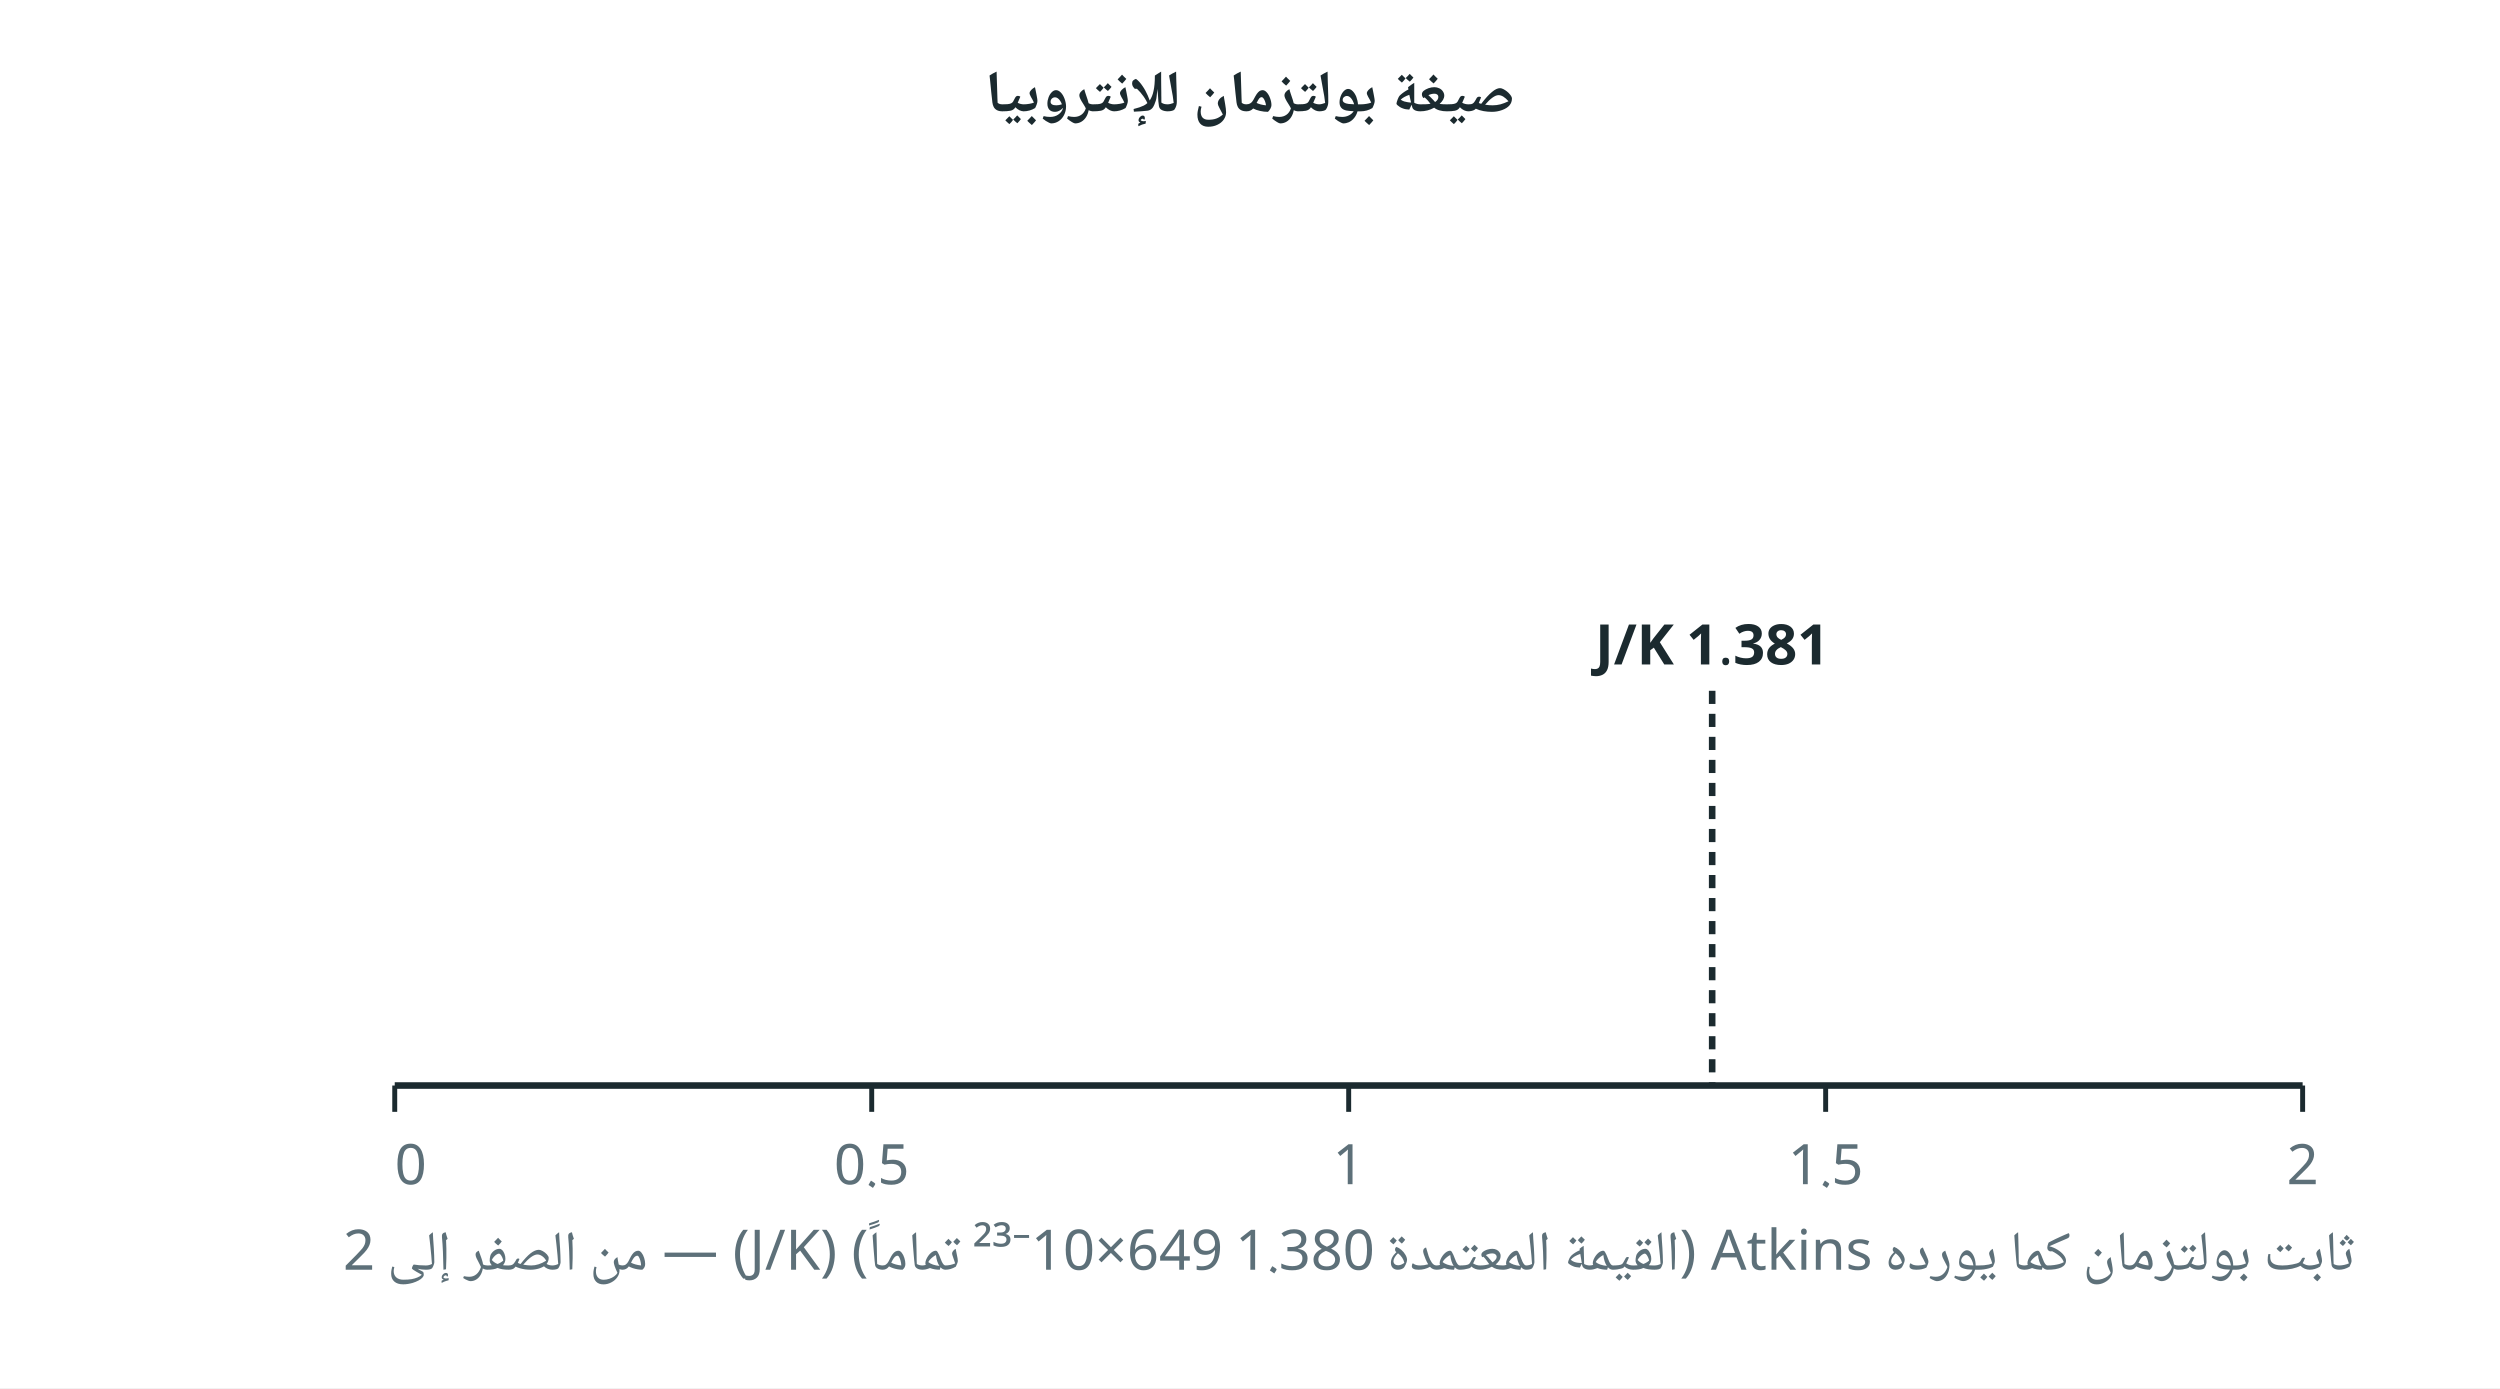
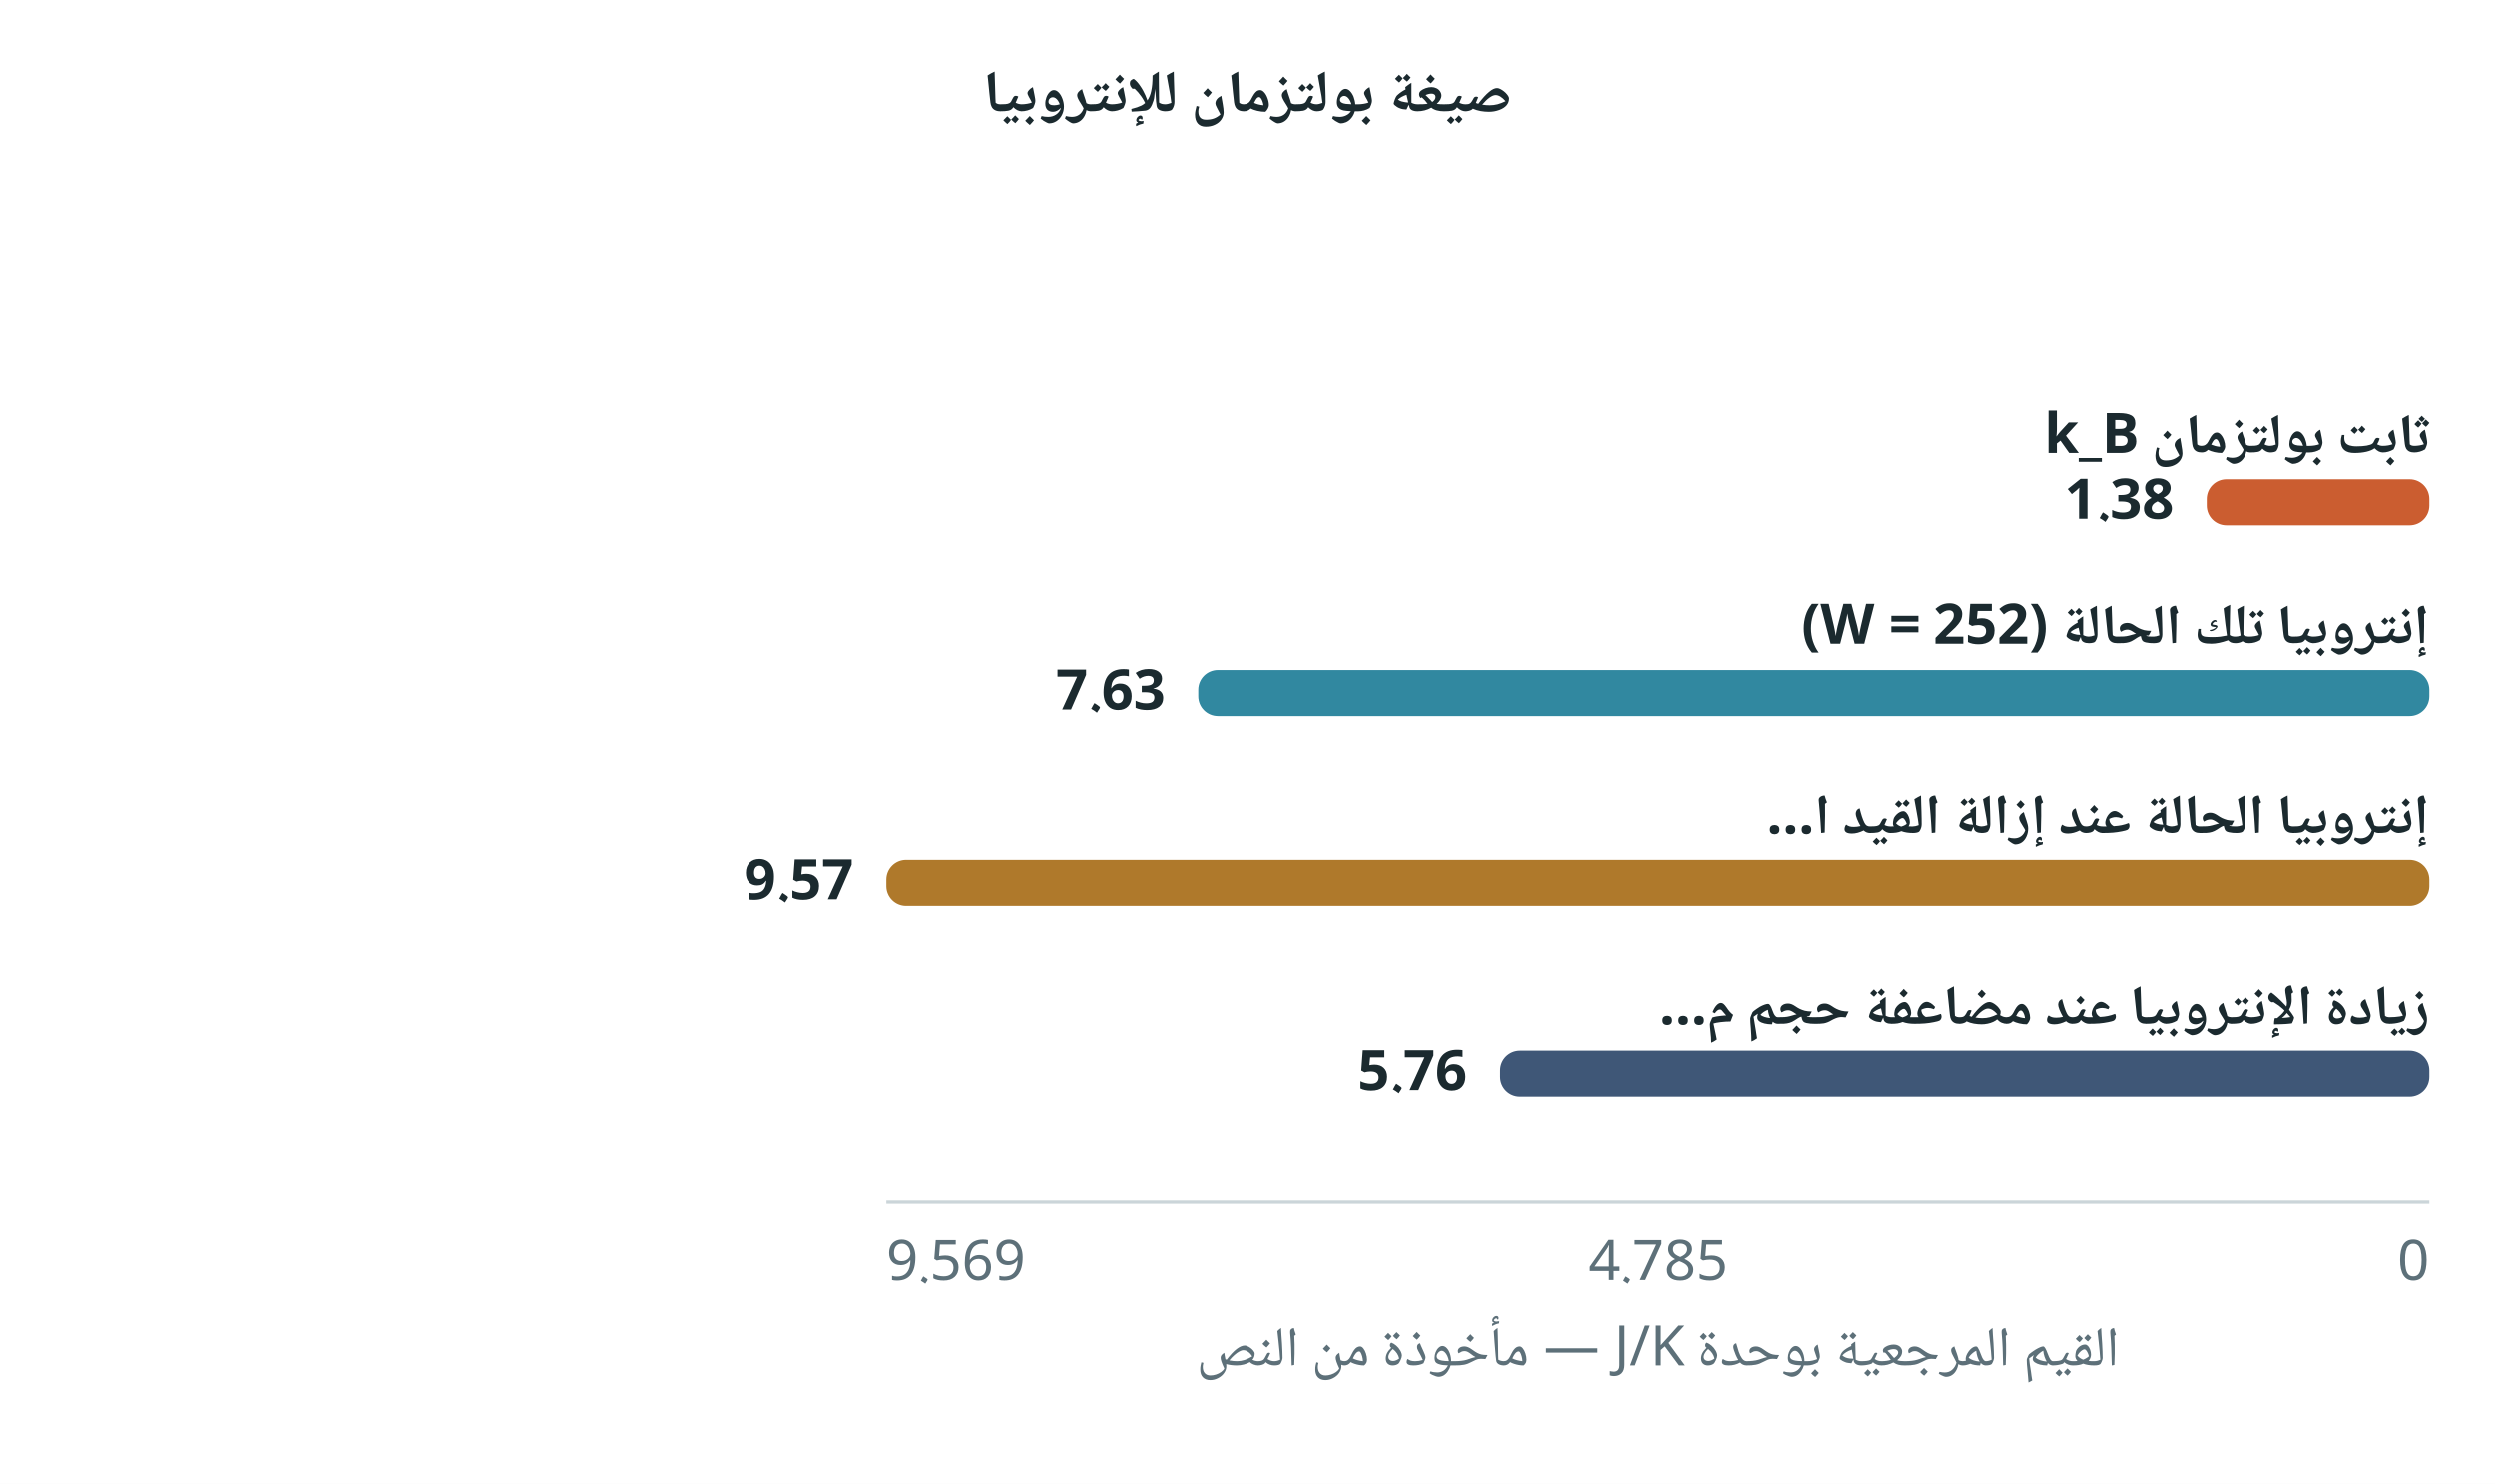
- <svg xmlns="http://www.w3.org/2000/svg" width="760" height="422" viewBox="0 0 760 422" role="img" aria-labelledby="t">
-   <rect width="760" height="422" fill="#ffffff" />
+ <svg xmlns="http://www.w3.org/2000/svg" width="760" height="452" viewBox="0 0 760 452" role="img" aria-labelledby="t">
+   <rect width="760" height="452" fill="#ffffff" />
  <g font-family="'Segoe UI', 'Noto Naskh Arabic', system-ui, sans-serif" direction="rtl">
    <text x="380" y="34" font-size="18" font-weight="700" fill="#1b2a2f" text-anchor="middle">صيغة بولتزمان للإنتروبيا</text>
-     <line x1="120" y1="330" x2="700" y2="330" stroke="#1b2a2f" stroke-width="2" />
-     <line x1="120" y1="330" x2="120" y2="338" stroke="#1b2a2f" stroke-width="1.5" />
-     <text x="120" y="360" font-size="17" font-weight="400" fill="#5d7079" text-anchor="end">0</text>
-     <line x1="265" y1="330" x2="265" y2="338" stroke="#1b2a2f" stroke-width="1.5" />
-     <text x="265" y="360" font-size="17" font-weight="400" fill="#5d7079" text-anchor="middle">0.5</text>
-     <line x1="410" y1="330" x2="410" y2="338" stroke="#1b2a2f" stroke-width="1.5" />
-     <text x="410" y="360" font-size="17" font-weight="400" fill="#5d7079" text-anchor="middle">1</text>
-     <line x1="555" y1="330" x2="555" y2="338" stroke="#1b2a2f" stroke-width="1.5" />
-     <text x="555" y="360" font-size="17" font-weight="400" fill="#5d7079" text-anchor="middle">1.5</text>
-     <line x1="700" y1="330" x2="700" y2="338" stroke="#1b2a2f" stroke-width="1.5" />
-     <text x="700" y="360" font-size="17" font-weight="400" fill="#5d7079" text-anchor="middle">2</text>
-     <text x="410" y="386" font-size="17" font-weight="400" fill="#5d7079" text-anchor="middle">ثابت بولتزمان كما يورده Atkins (القيمة المعتمدة 1.380 649×10⁻²³ تماماً) (J/K) — من الصفر إلى 2</text>
-     <line x1="520.5" y1="210" x2="520.5" y2="330" stroke="#1b2a2f" stroke-width="2" stroke-dasharray="4 3" />
-     <text x="520.5" y="202" font-size="17" font-weight="700" fill="#1b2a2f" text-anchor="middle">1.381 J/K</text>
+     <text x="740" y="138" font-size="17" font-weight="600" fill="#1b2a2f" text-anchor="start">ثابت بولتزمان k_B</text>
+     <rect x="672.2" y="146" width="67.8" height="14" fill="#c2410c" fill-opacity="0.85" rx="6" />
+     <text x="662.2" y="158" font-size="17" font-weight="700" fill="#1b2a2f" text-anchor="end" direction="ltr">⁨1.38⁩</text>
+     <text x="740" y="196" font-size="17" font-weight="600" fill="#1b2a2f" text-anchor="start">إنتروبيا تلك الحالة (W = 252)</text>
+     <rect x="365" y="204" width="375" height="14" fill="#0e7490" fill-opacity="0.85" rx="6" />
+     <text x="355" y="216" font-size="17" font-weight="700" fill="#1b2a2f" text-anchor="end" direction="ltr">⁨7.63⁩</text>
+     <text x="740" y="254" font-size="17" font-weight="600" fill="#1b2a2f" text-anchor="start">إنتروبيا الحالة عند إزالة القيد ا…</text>
+     <rect x="270" y="262" width="470" height="14" fill="#a16207" fill-opacity="0.85" rx="6" />
+     <text x="260" y="274" font-size="17" font-weight="700" fill="#1b2a2f" text-anchor="end" direction="ltr">⁨9.57⁩</text>
+     <text x="740" y="312" font-size="17" font-weight="600" fill="#1b2a2f" text-anchor="start">زيادة الإنتروبيا عند مضاعفة حجم م…</text>
+     <rect x="456.9" y="320" width="283.1" height="14" fill="#1e3a5f" fill-opacity="0.85" rx="6" />
+     <text x="446.9" y="332" font-size="17" font-weight="700" fill="#1b2a2f" text-anchor="end" direction="ltr">⁨5.76⁩</text>
+     <line x1="740" y1="366" x2="270" y2="366" stroke="#cbd5d9" stroke-width="1" />
+     <text x="740" y="390" font-size="17" font-weight="400" fill="#5d7079" text-anchor="start">0</text>
+     <text x="505" y="390" font-size="17" font-weight="400" fill="#5d7079" text-anchor="middle">4.785</text>
+     <text x="270" y="390" font-size="17" font-weight="400" fill="#5d7079" text-anchor="end">9.569</text>
+     <text x="505" y="416" font-size="17" font-weight="400" fill="#5d7079" text-anchor="middle">القيم المرجعية بوحدة J/K — مأخوذة من النص</text>
  </g>
</svg>
